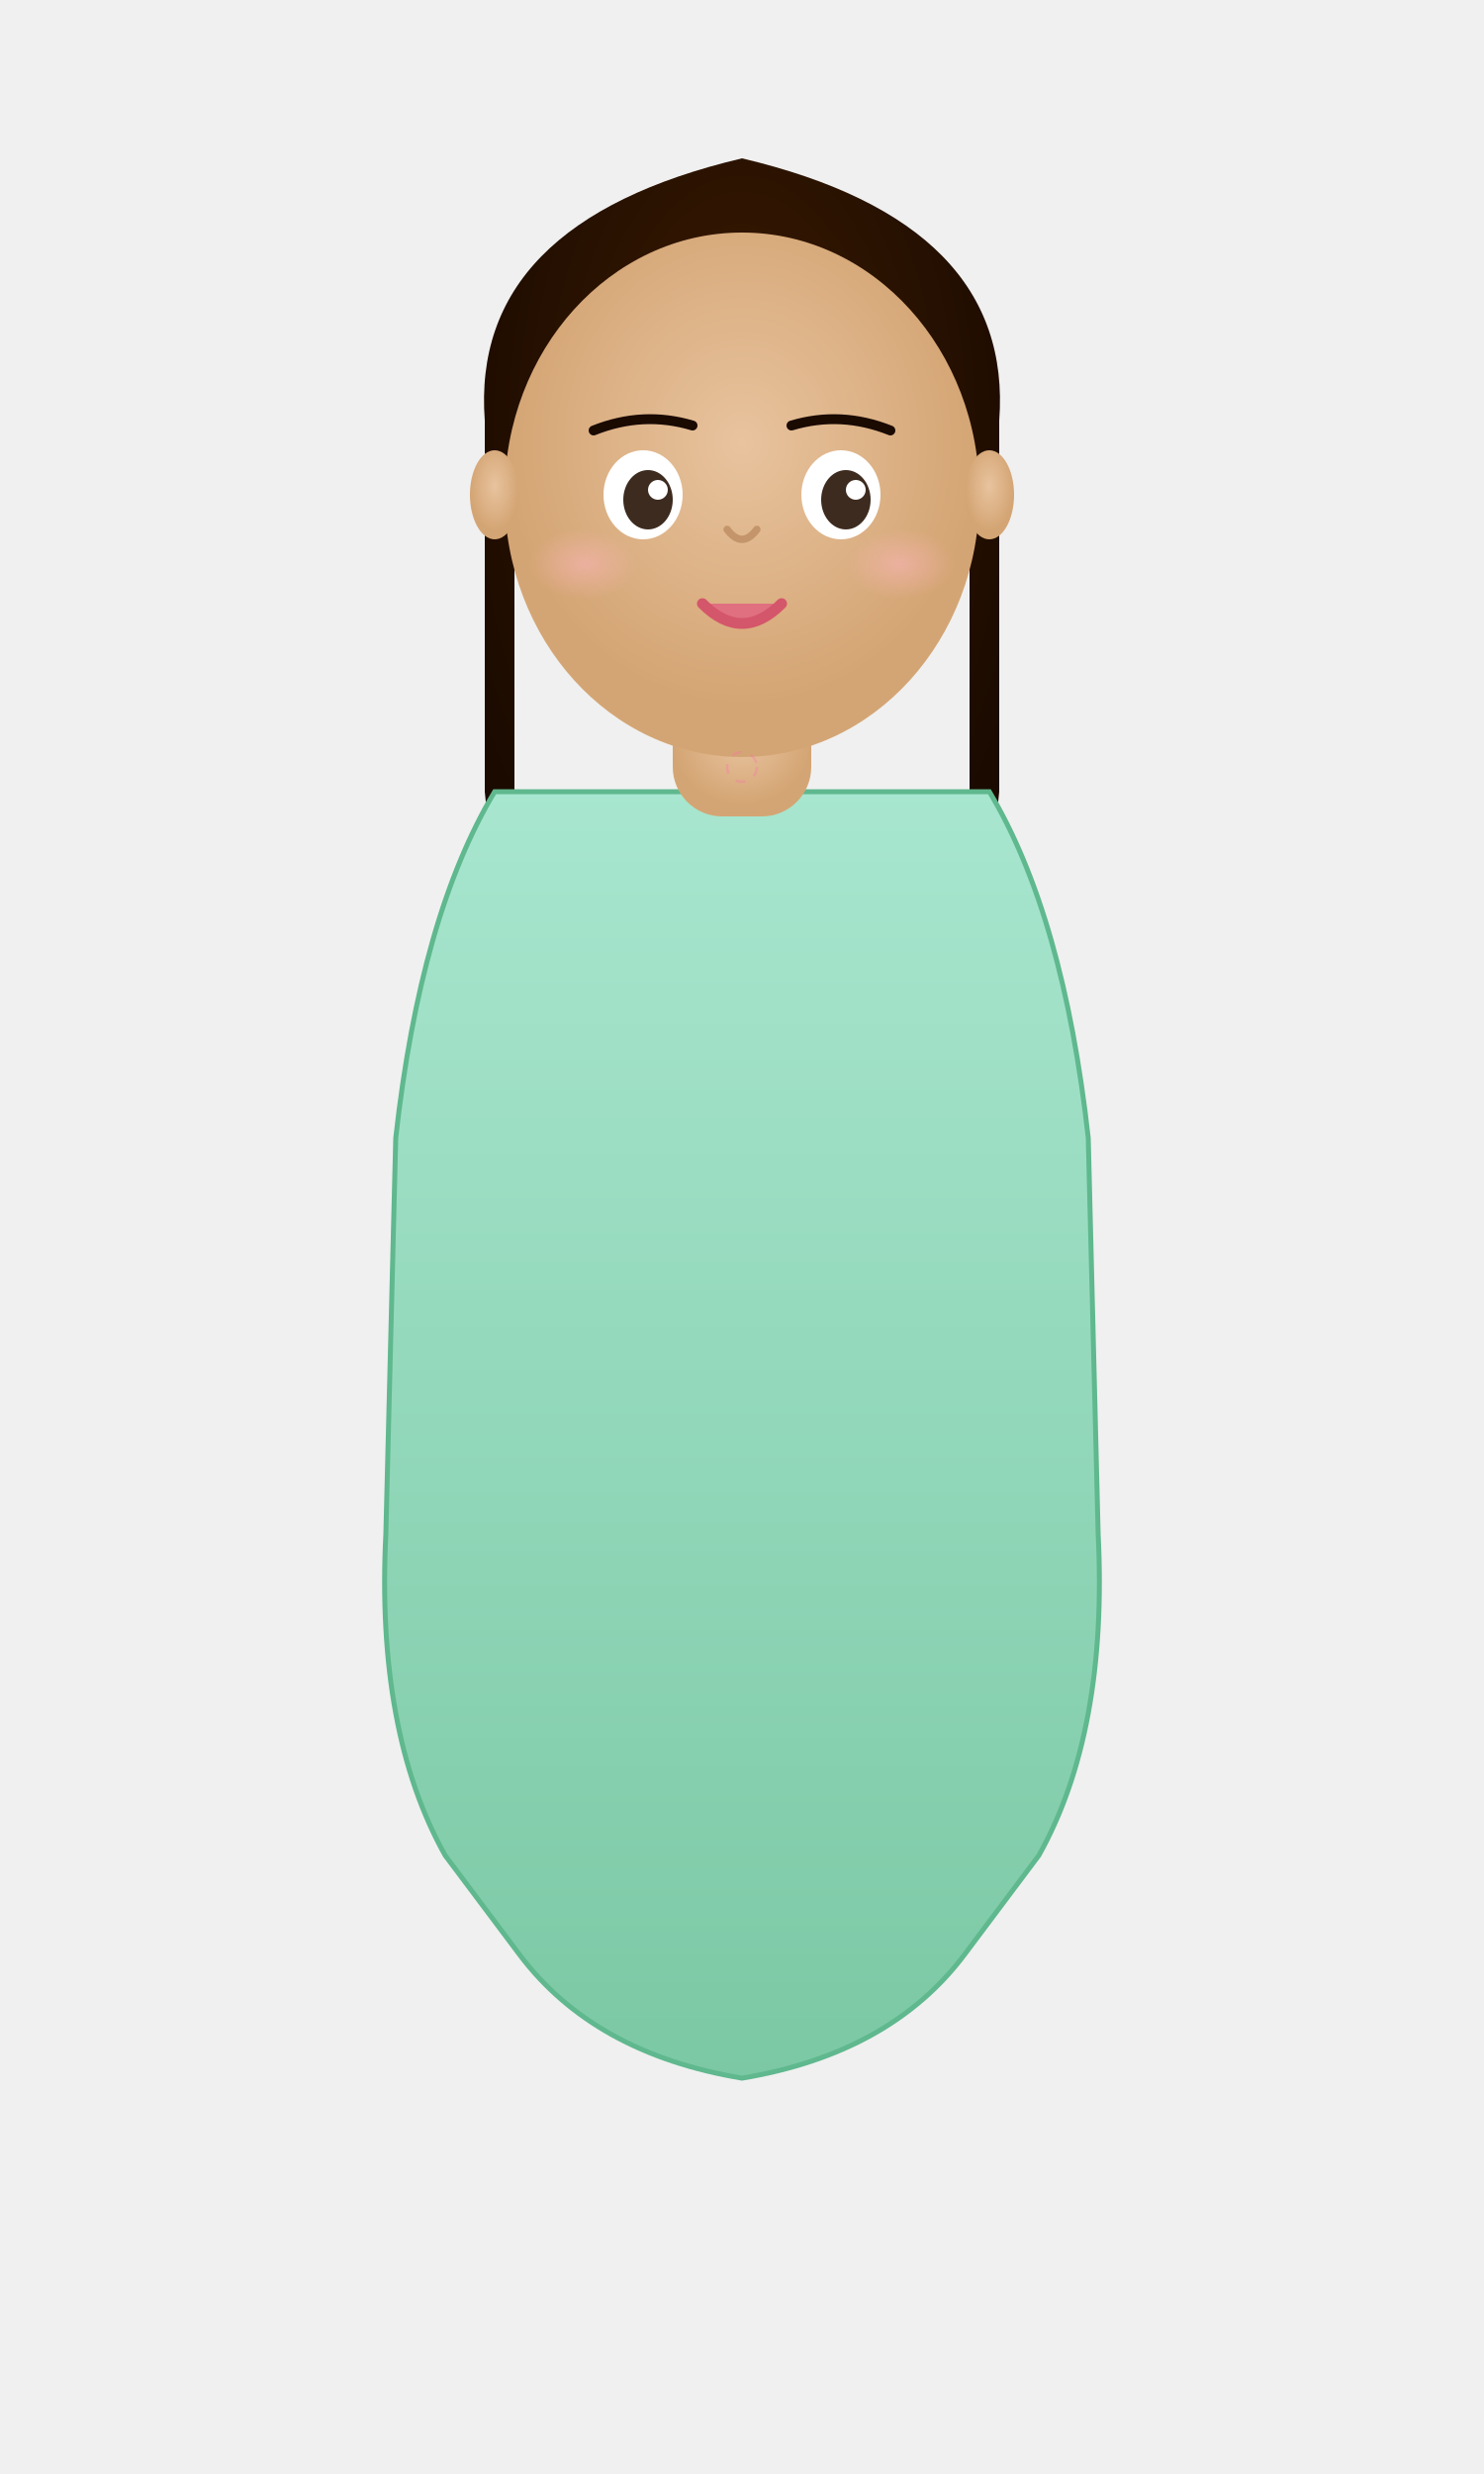
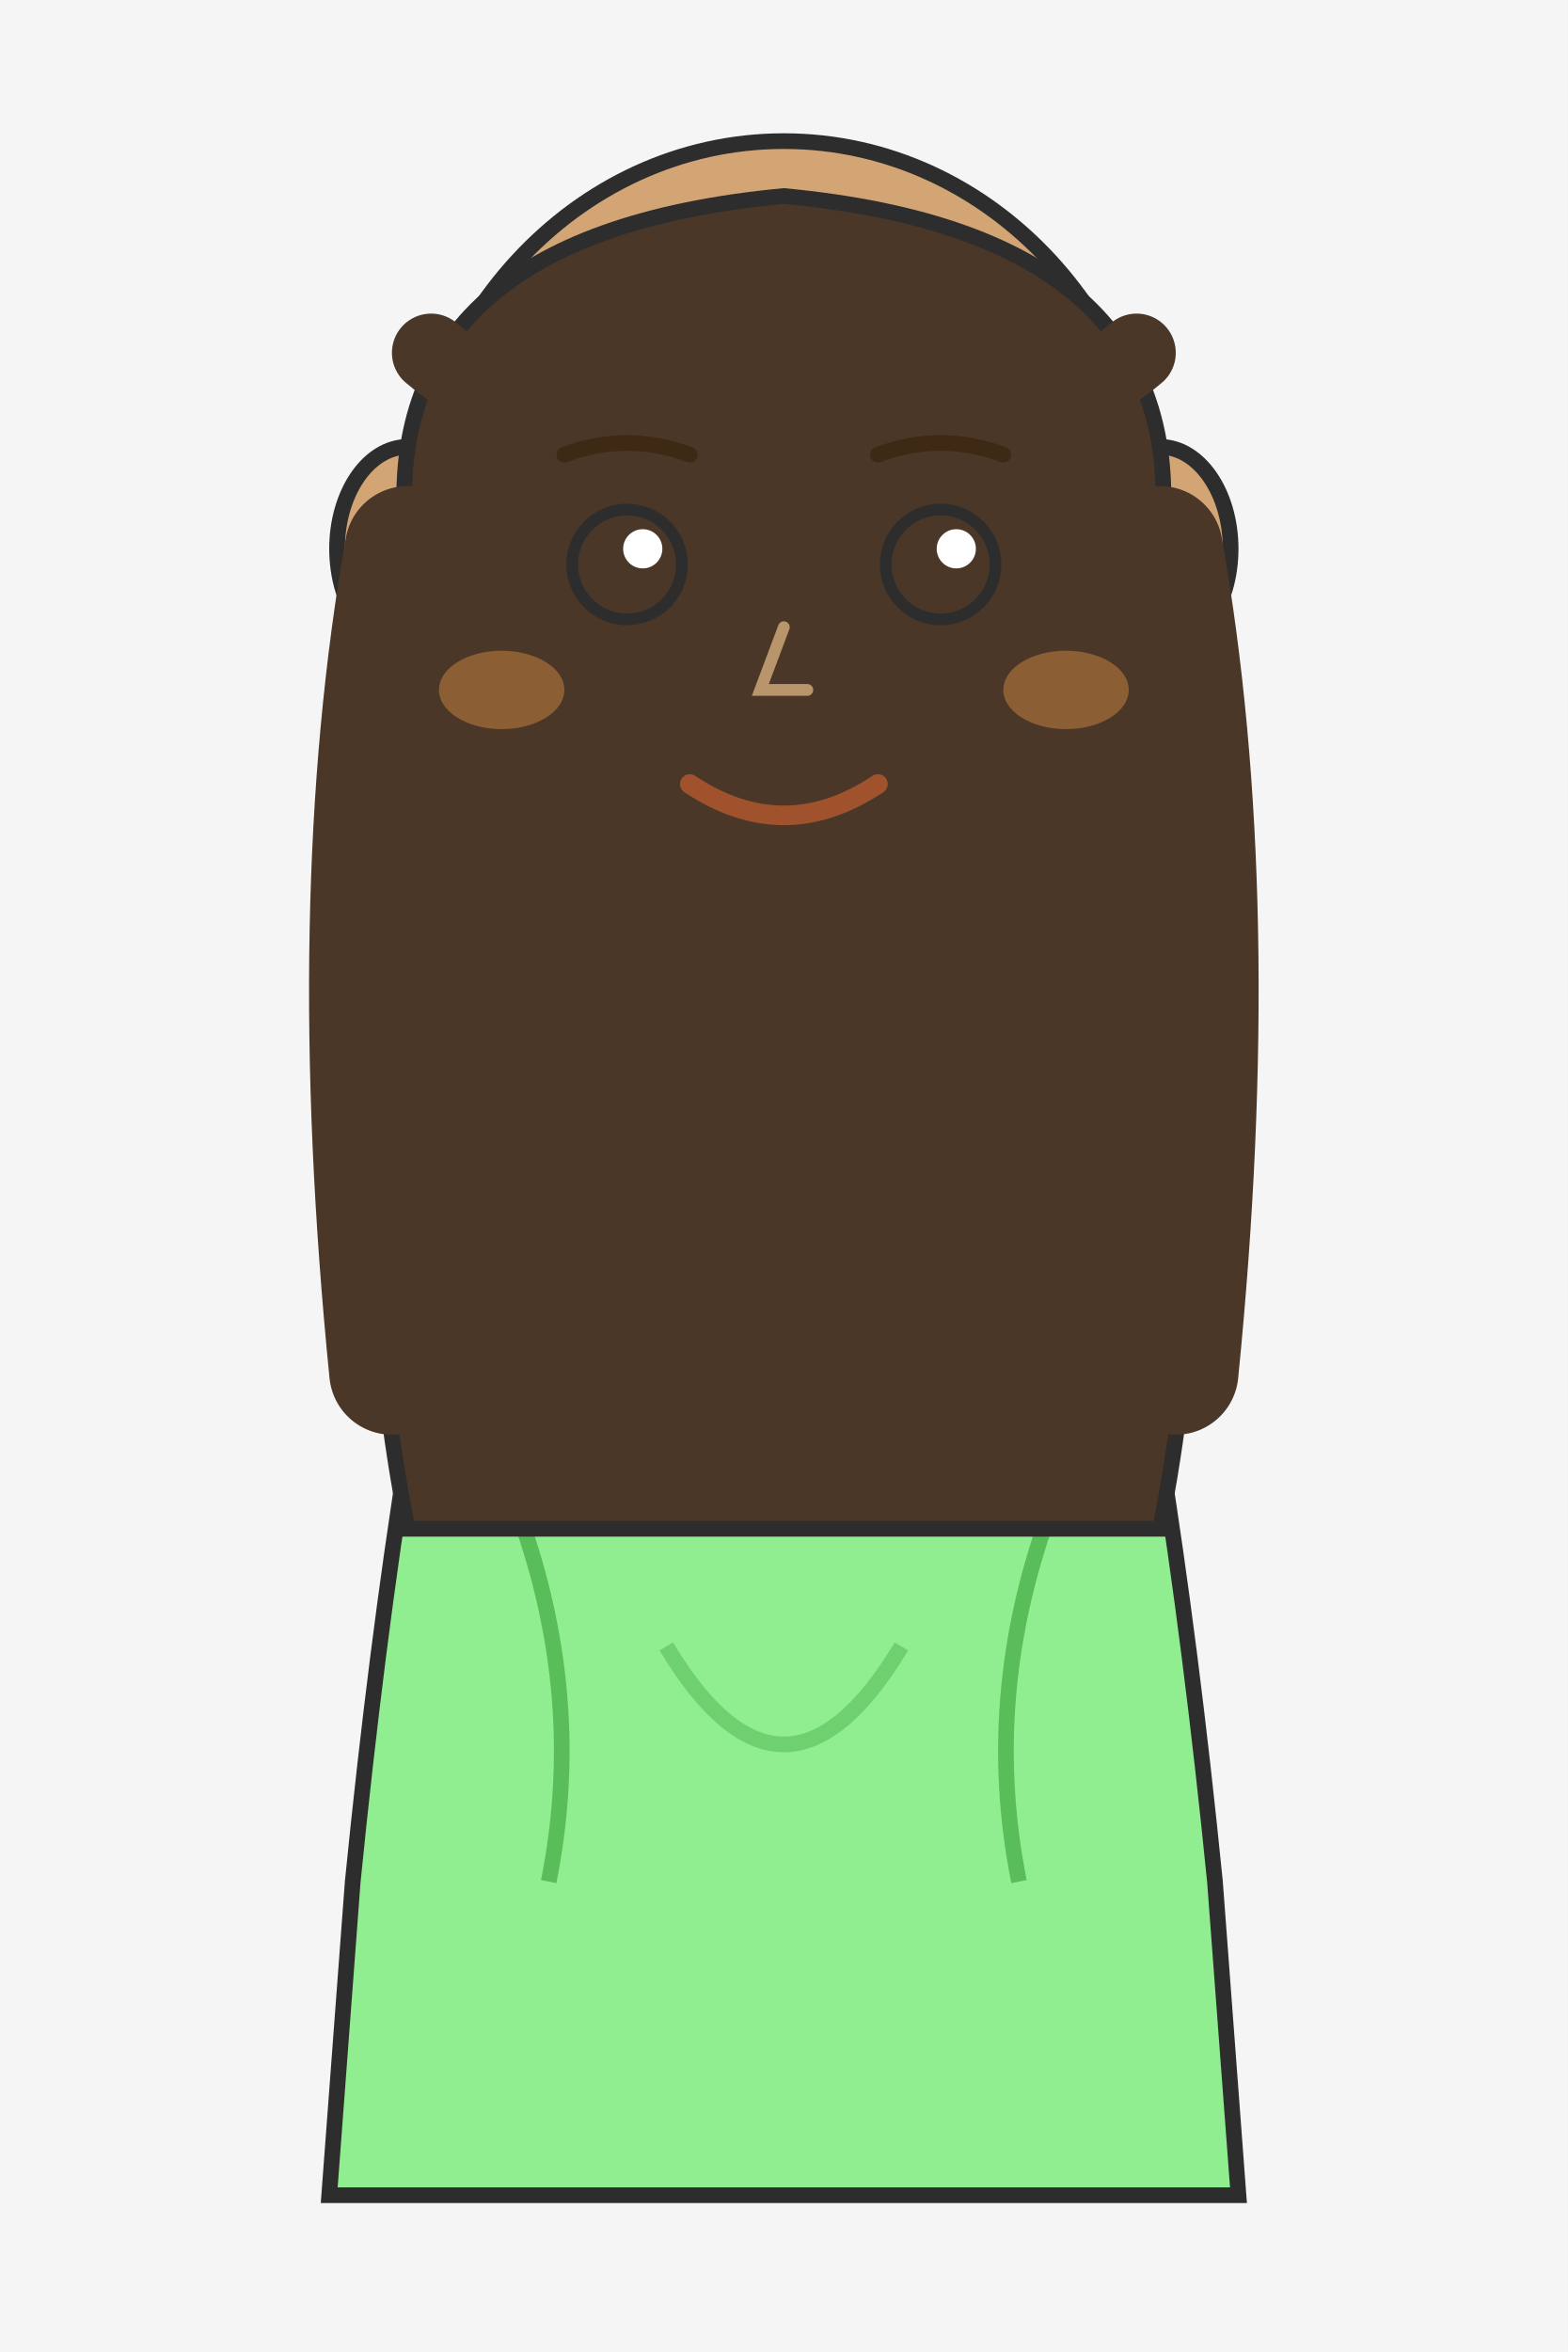
- <svg xmlns="http://www.w3.org/2000/svg" viewBox="0 0 300 500" width="300" height="500">
-   <defs>
-     <radialGradient id="skin" cx="50%" cy="40%" r="50%">
-       <stop offset="0%" stop-color="#E8C39E" />
-       <stop offset="100%" stop-color="#D4A574" />
-     </radialGradient>
-     <radialGradient id="hair" cx="50%" cy="30%" r="60%">
-       <stop offset="0%" stop-color="#3D1C02" />
-       <stop offset="100%" stop-color="#1A0A00" />
-     </radialGradient>
-     <radialGradient id="blush" cx="50%" cy="50%" r="50%">
-       <stop offset="0%" stop-color="#FFB6C1" stop-opacity="0.5" />
-       <stop offset="100%" stop-color="#FFB6C1" stop-opacity="0" />
-     </radialGradient>
-     <linearGradient id="dress" x1="0%" y1="0%" x2="0%" y2="100%">
-       <stop offset="0%" stop-color="#A8E6CF" />
-       <stop offset="100%" stop-color="#7BC8A4" />
-     </linearGradient>
-   </defs>
-   <path d="M98,85 Q95,45 150,32 Q205,45 202,85 L202,160 Q200,180 198,200 L196,220 Q194,200 195,180 L196,160 L196,100 Q195,70 150,60 Q105,70 104,100 L104,160 L105,180 Q106,200 104,220 L102,200 Q100,180 98,160 Z" fill="url(#hair)" />
-   <path d="M100,160 Q85,185 80,230 L78,310 Q76,350 90,375 L105,395 Q120,415 150,420 Q180,415 195,395 L210,375 Q224,350 222,310 L220,230 Q215,185 200,160 Z" fill="url(#dress)" stroke="#5FB88E" stroke-width="1" />
-   <rect x="136" y="140" width="28" height="25" rx="10" fill="url(#skin)" />
-   <ellipse cx="150" cy="100" rx="48" ry="53" fill="url(#skin)" />
-   <ellipse cx="130" cy="100" rx="8" ry="9" fill="white" />
-   <ellipse cx="170" cy="100" rx="8" ry="9" fill="white" />
-   <ellipse cx="131" cy="101" rx="5" ry="6" fill="#3D2B1F" />
-   <ellipse cx="171" cy="101" rx="5" ry="6" fill="#3D2B1F" />
-   <circle cx="133" cy="99" r="2" fill="white" />
-   <circle cx="173" cy="99" r="2" fill="white" />
-   <path d="M120,87 Q130,83 140,86" stroke="#1A0A00" stroke-width="2" fill="none" stroke-linecap="round" />
-   <path d="M160,86 Q170,83 180,87" stroke="#1A0A00" stroke-width="2" fill="none" stroke-linecap="round" />
-   <ellipse cx="118" cy="114" rx="11" ry="7" fill="url(#blush)" />
-   <ellipse cx="182" cy="114" rx="11" ry="7" fill="url(#blush)" />
-   <path d="M142,122 Q150,130 158,122" stroke="#D4566A" stroke-width="2.2" fill="#E07080" stroke-linecap="round" />
-   <path d="M147,107 Q150,111 153,107" stroke="#C4956A" stroke-width="1.5" fill="none" stroke-linecap="round" />
-   <ellipse cx="100" cy="100" rx="5" ry="9" fill="url(#skin)" />
-   <ellipse cx="200" cy="100" rx="5" ry="9" fill="url(#skin)" />
-   <circle cx="150" cy="155" r="3" fill="none" stroke="#FF69B4" stroke-width="0.5" stroke-dasharray="2,2" opacity="0.3" />
+ <svg xmlns="http://www.w3.org/2000/svg" viewBox="0 0 200 300">
+   <rect width="200" height="300" fill="#f5f5f5" />
+   <ellipse cx="100" cy="115" rx="14" ry="16" fill="#C49A6C" stroke="#2d2d2d" stroke-width="2" />
+   <circle cx="100" cy="110" r="5" fill="none" id="neckPoint" />
+   <rect x="68" y="128" width="8" height="25" fill="#90EE90" stroke="#2d2d2d" stroke-width="2" />
+   <rect x="124" y="128" width="8" height="25" fill="#90EE90" stroke="#2d2d2d" stroke-width="2" />
+   <path d="M 60 148             Q 55 165 52 185            Q 48 210 45 240            L 42 280            L 158 280            L 155 240            Q 152 210 148 185            Q 145 165 140 148            Q 120 165 100 155            Q 80 165 60 148 Z" fill="#90EE90" stroke="#2d2d2d" stroke-width="2" />
+   <ellipse cx="85" cy="165" rx="18" ry="15" fill="#7CFC00" opacity="0.3" />
+   <ellipse cx="115" cy="165" rx="18" ry="15" fill="#7CFC00" opacity="0.3" />
+   <path d="M 65 190 Q 75 215 70 240" fill="none" stroke="#228B22" stroke-width="2" opacity="0.5" />
+   <path d="M 135 190 Q 125 215 130 240" fill="none" stroke="#228B22" stroke-width="2" opacity="0.5" />
+   <path d="M 85 210 Q 100 235 115 210" fill="none" stroke="#228B22" stroke-width="2" opacity="0.3" />
+   <ellipse cx="100" cy="70" rx="48" ry="52" fill="#D4A574" stroke="#2d2d2d" stroke-width="2" />
+   <ellipse cx="52" cy="70" rx="9" ry="13" fill="#D4A574" stroke="#2d2d2d" stroke-width="2" />
+   <ellipse cx="148" cy="70" rx="9" ry="13" fill="#D4A574" stroke="#2d2d2d" stroke-width="2" />
+   <path d="M 52 70 Q 47 30 100 25 Q 153 30 148 70 L 151 115 Q 155 160 148 195 L 52 195 Q 45 160 49 115 Z" fill="#4A3728" stroke="#2d2d2d" stroke-width="2" />
+   <path d="M 55 45 Q 68 56 80 45 Q 92 56 100 45 Q 108 56 120 45 Q 132 56 145 45" fill="none" stroke="#4A3728" stroke-width="10" stroke-linecap="round" />
+   <path d="M 52 70 Q 44 115 50 175" fill="none" stroke="#4A3728" stroke-width="16" stroke-linecap="round" />
+   <path d="M 148 70 Q 156 115 150 175" fill="none" stroke="#4A3728" stroke-width="16" stroke-linecap="round" />
+   <path d="M 72 58 Q 80 55 88 58" fill="none" stroke="#3D2914" stroke-width="2" stroke-linecap="round" />
+   <path d="M 112 58 Q 120 55 128 58" fill="none" stroke="#3D2914" stroke-width="2" stroke-linecap="round" />
+   <circle cx="80" cy="72" r="7" fill="#4A3728" stroke="#2d2d2d" stroke-width="1.5" />
+   <circle cx="120" cy="72" r="7" fill="#4A3728" stroke="#2d2d2d" stroke-width="1.5" />
+   <circle cx="82" cy="70" r="2.5" fill="white" />
+   <circle cx="122" cy="70" r="2.5" fill="white" />
+   <ellipse cx="64" cy="88" rx="8" ry="5" fill="#CD853F" opacity="0.5" />
+   <ellipse cx="136" cy="88" rx="8" ry="5" fill="#CD853F" opacity="0.5" />
+   <path d="M 100 80 L 97 88 L 103 88" fill="none" stroke="#B8956A" stroke-width="1.5" stroke-linecap="round" />
+   <path d="M 88 100 Q 100 108 112 100" fill="none" stroke="#A0522D" stroke-width="2.5" stroke-linecap="round" />
</svg>
